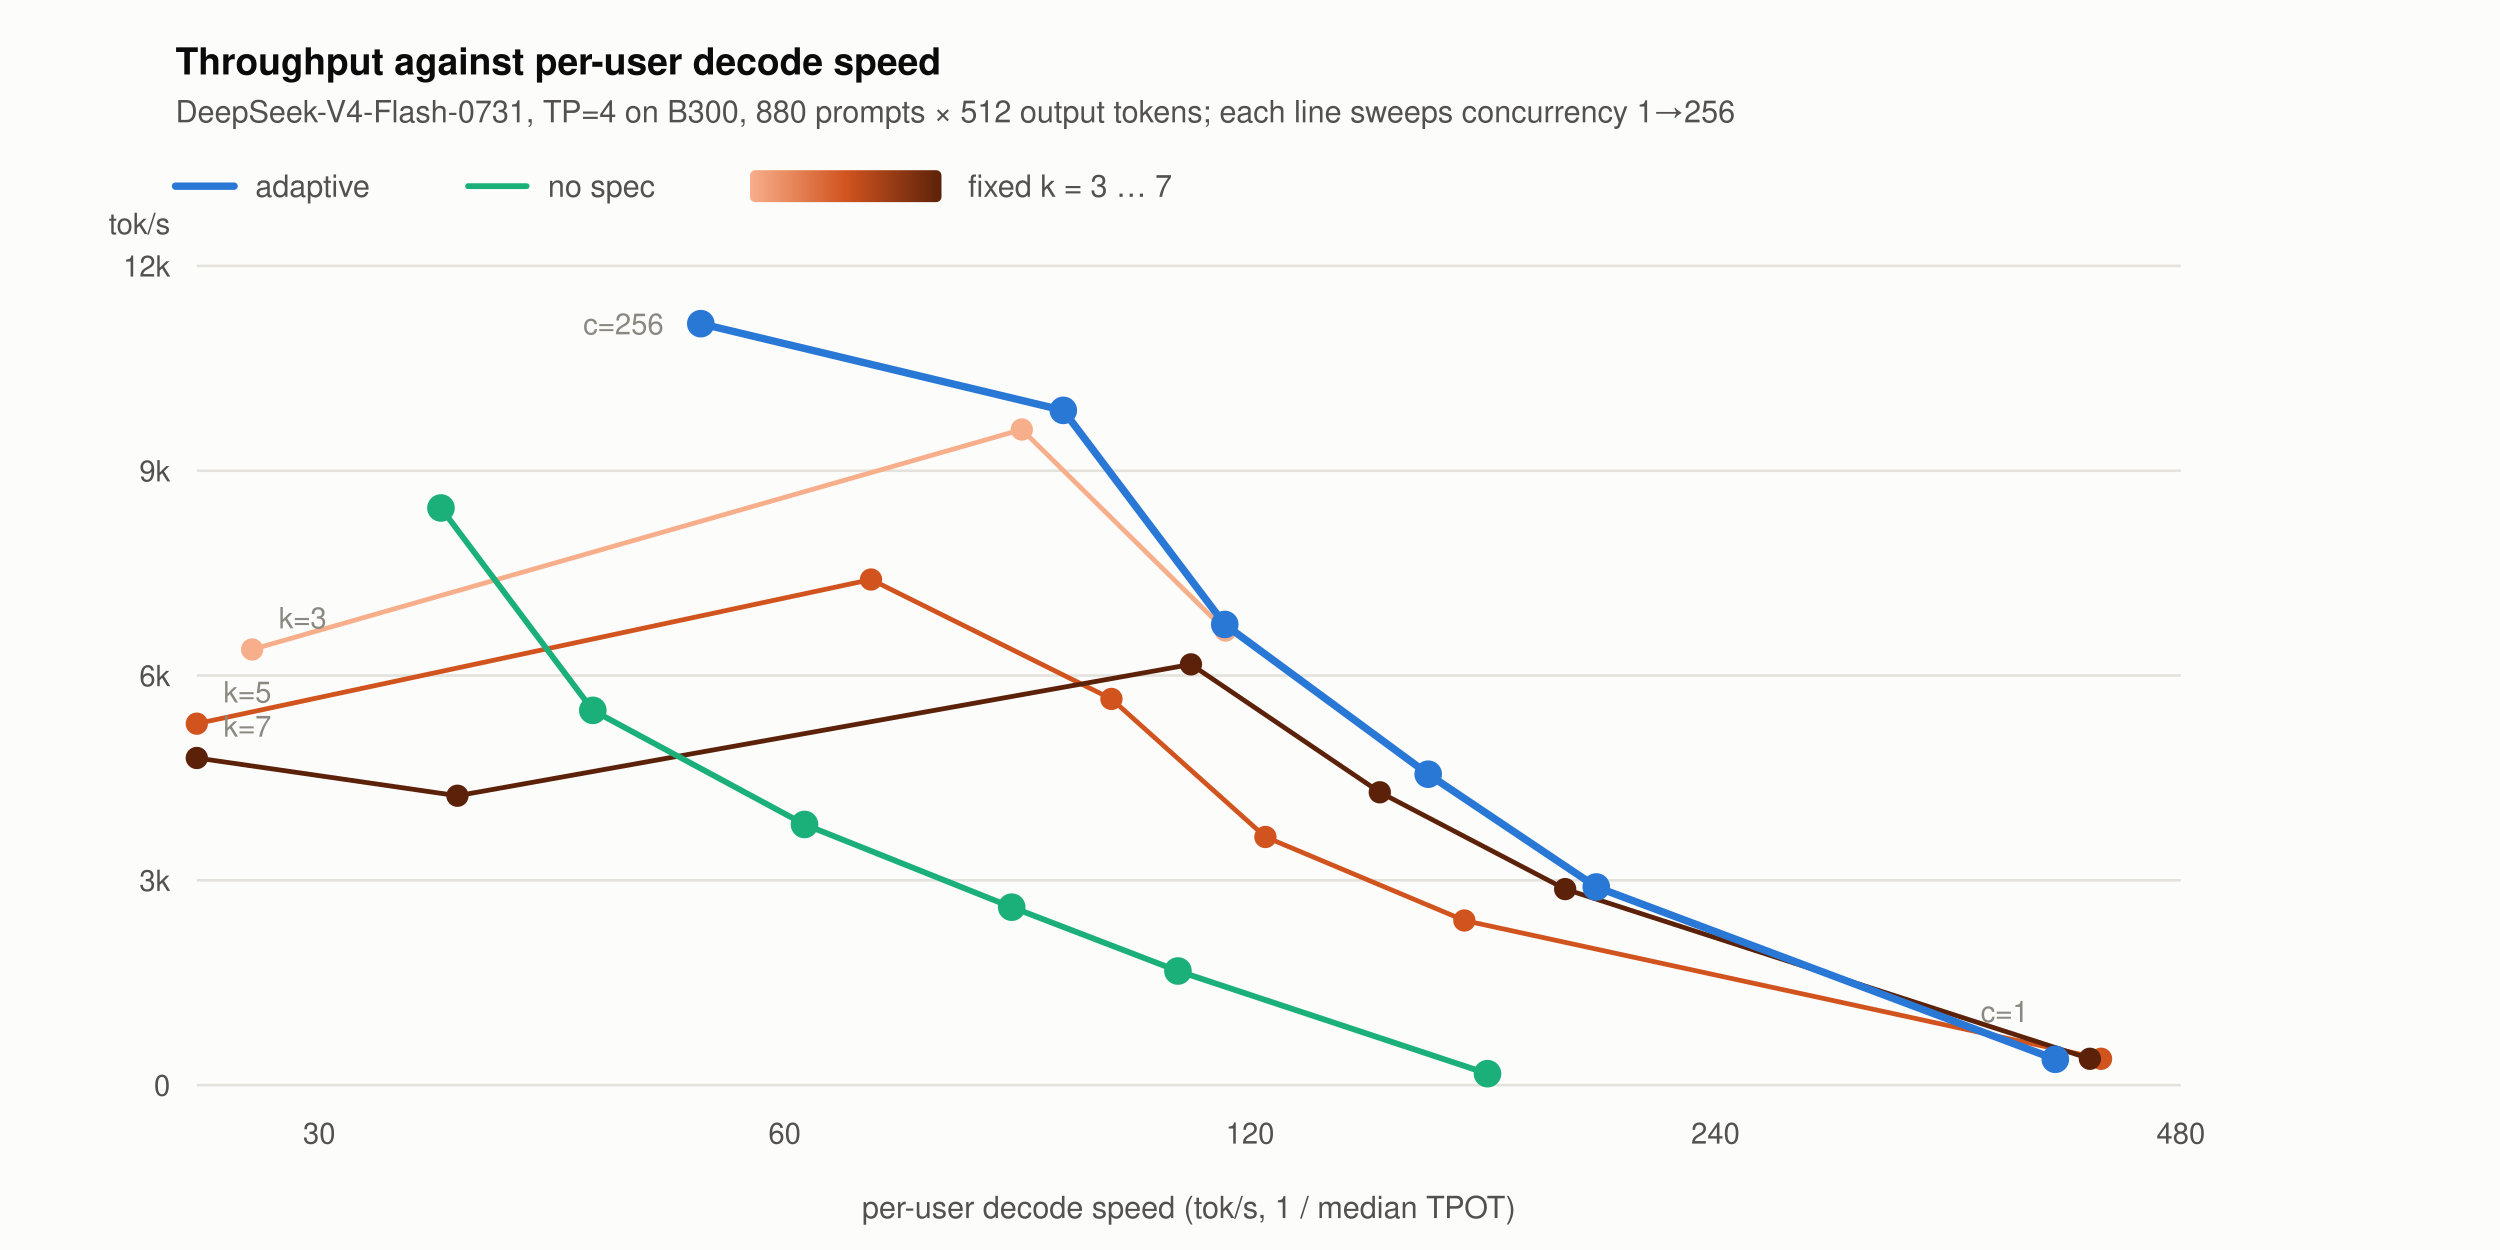
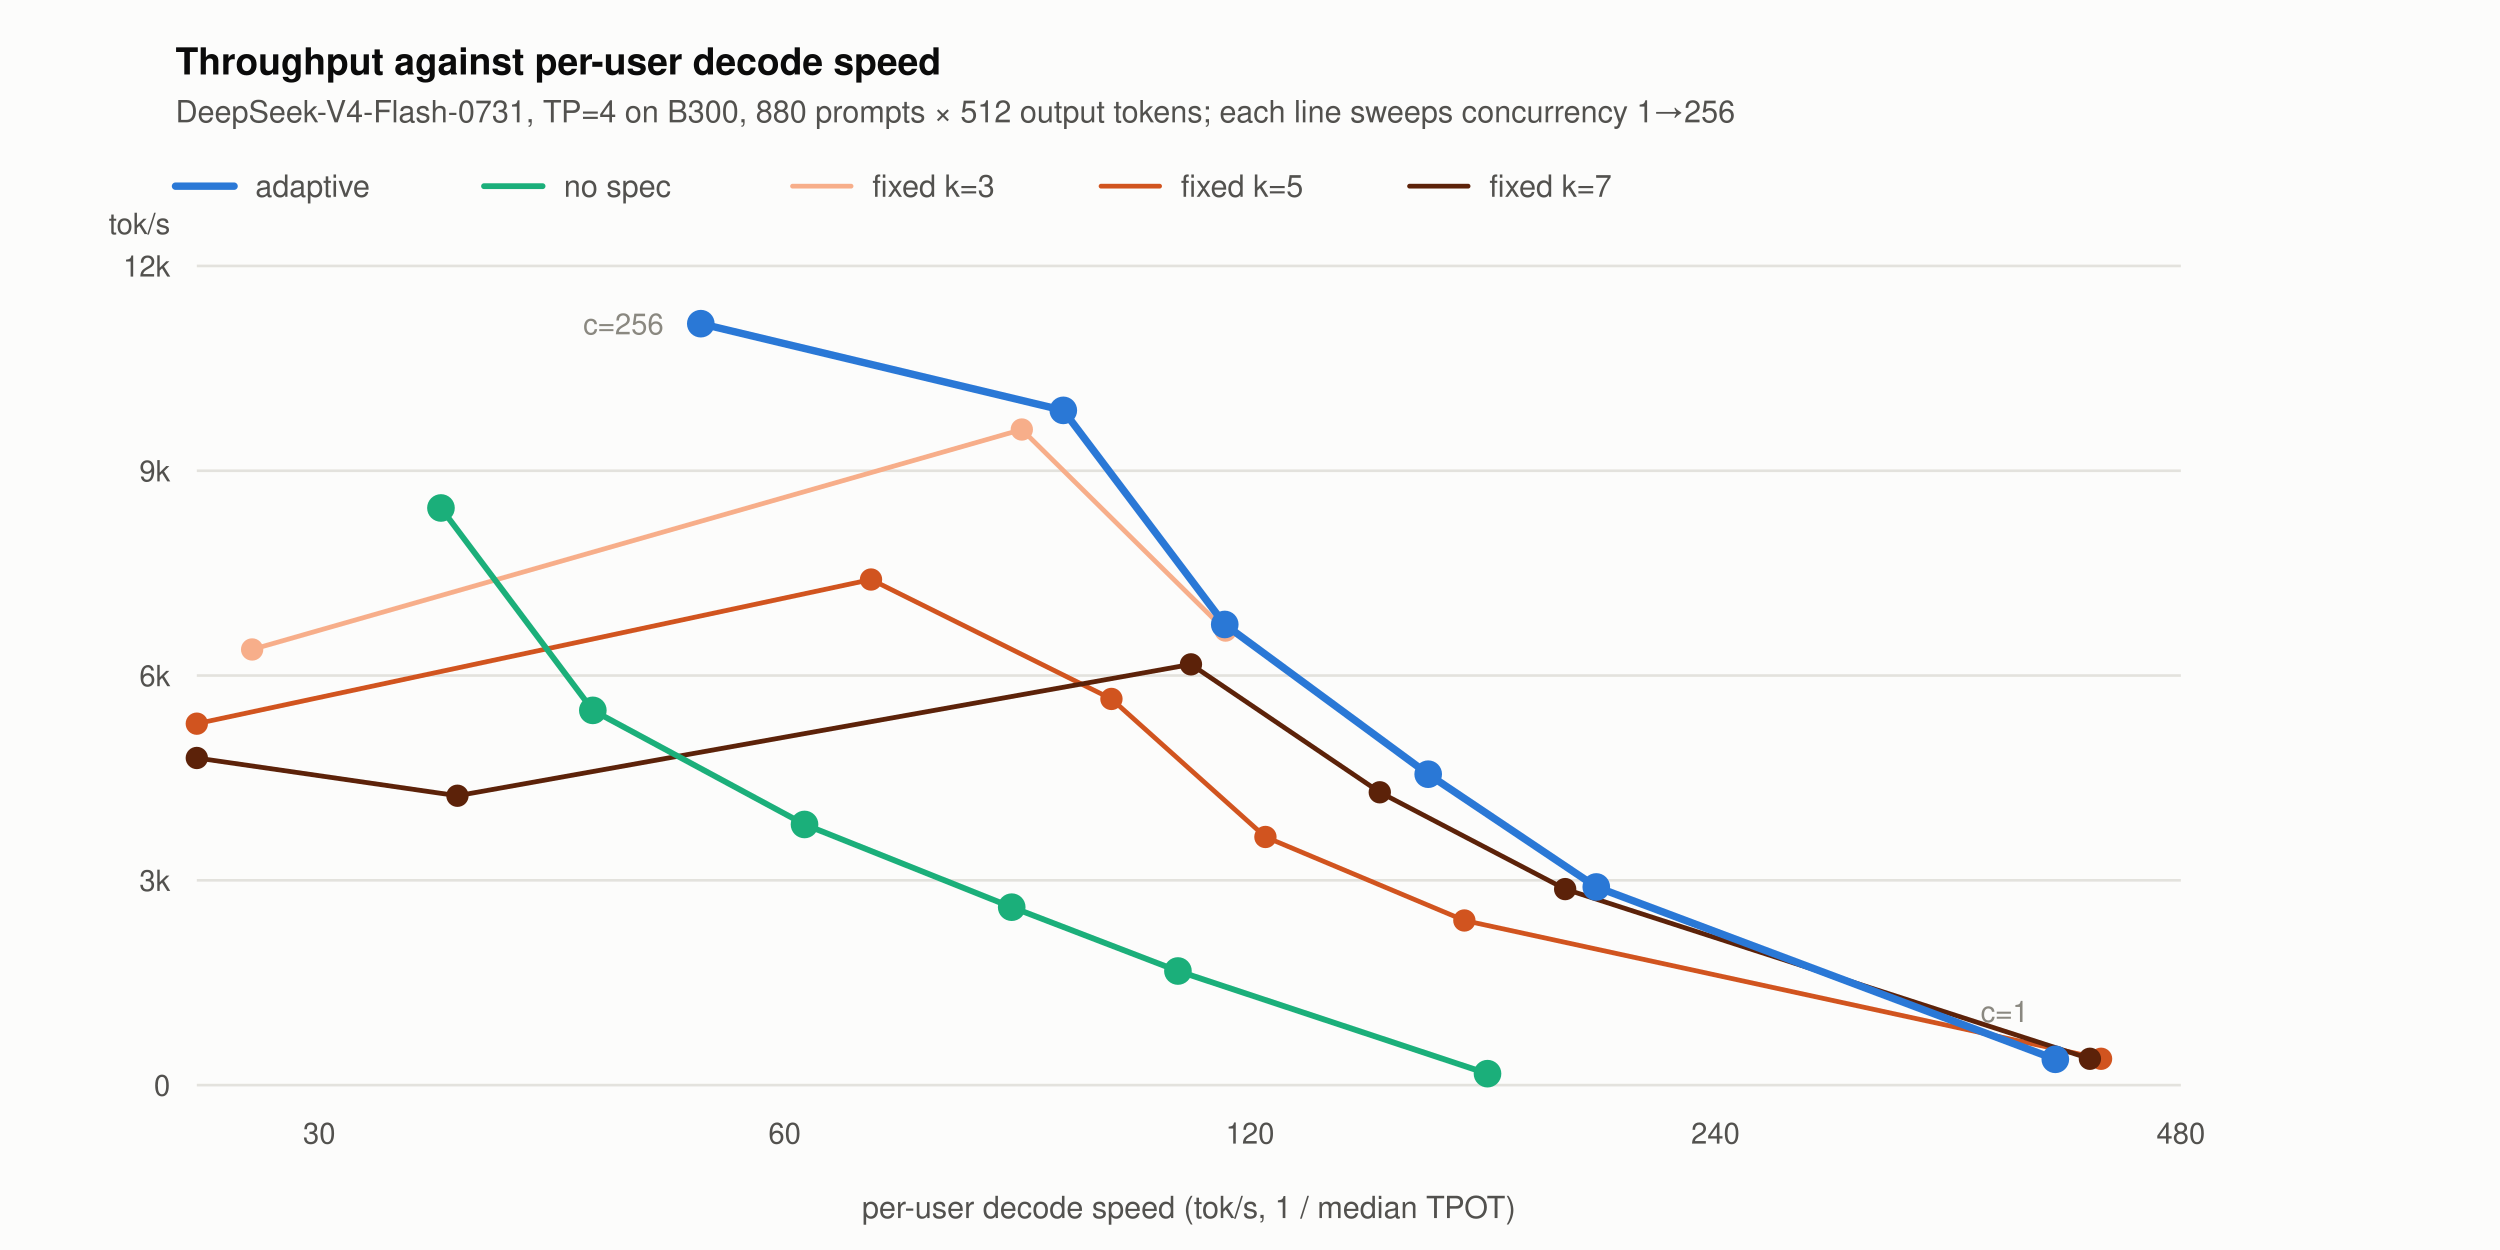
<svg xmlns="http://www.w3.org/2000/svg" viewBox="0 0 940 470" width="940" height="470" role="img" aria-label="Aggregate throughput against per-user decode speed for adaptive and fixed speculation lengths" class="fig">
  <style>
    .fig text { font-family: ui-sans-serif, -apple-system, "Segoe UI", Helvetica, Arial, sans-serif; }
    .t-title { font-size: 14px; font-weight: 650; }
    .t-label { font-size: 12.5px; }
    .t-sub   { font-size: 11.5px; }
    .t-tick  { font-size: 11px; }
    .t-mut   { font-size: 11px; }
    .t-val   { font-size: 11px; font-weight: 600; }
    @media (prefers-color-scheme: dark) {
      .st-surface { stroke: #1a1a19; }
      .fl-surface { fill: #1a1a19; }
      .sc-surface { stop-color: #1a1a19; }
      .st-k1 { stroke: #7a3213; }
      .fl-k1 { fill: #7a3213; }
      .sc-k1 { stop-color: #7a3213; }
      .st-k2 { stroke: #9c3c15; }
      .fl-k2 { fill: #9c3c15; }
      .sc-k2 { stop-color: #9c3c15; }
      .st-k3 { stroke: #c9501f; }
      .fl-k3 { fill: #c9501f; }
      .sc-k3 { stop-color: #c9501f; }
      .st-k4 { stroke: #eb6834; }
      .fl-k4 { fill: #eb6834; }
      .sc-k4 { stop-color: #eb6834; }
      .st-k5 { stroke: #f28e60; }
      .fl-k5 { fill: #f28e60; }
      .sc-k5 { stop-color: #f28e60; }
      .st-k6 { stroke: #f7ae8a; }
      .fl-k6 { fill: #f7ae8a; }
      .sc-k6 { stop-color: #f7ae8a; }
      .st-k7 { stroke: #fbcfb7; }
      .fl-k7 { fill: #fbcfb7; }
      .sc-k7 { stop-color: #fbcfb7; }
      .st-ink { stroke: #ffffff; }
      .fl-ink { fill: #ffffff; }
      .sc-ink { stop-color: #ffffff; }
      .st-ink2 { stroke: #c3c2b7; }
      .fl-ink2 { fill: #c3c2b7; }
      .sc-ink2 { stop-color: #c3c2b7; }
      .st-ink3 { stroke: #8a8880; }
      .fl-ink3 { fill: #8a8880; }
      .sc-ink3 { stop-color: #8a8880; }
      .st-grid { stroke: #383835; }
      .fl-grid { fill: #383835; }
      .sc-grid { stop-color: #383835; }
      .st-s1 { stroke: #3987e5; }
      .fl-s1 { fill: #3987e5; }
      .sc-s1 { stop-color: #3987e5; }
      .st-s2 { stroke: #d95926; }
      .fl-s2 { fill: #d95926; }
      .sc-s2 { stop-color: #d95926; }
      .st-s3 { stroke: #199e70; }
      .fl-s3 { fill: #199e70; }
      .sc-s3 { stop-color: #199e70; }
      .st-muted { stroke: #7d7b74; }
      .fl-muted { fill: #7d7b74; }
      .sc-muted { stop-color: #7d7b74; }
      .st-q1 { stroke: #184f95; }
      .fl-q1 { fill: #184f95; }
      .sc-q1 { stop-color: #184f95; }
      .st-q2 { stroke: #1c5cab; }
      .fl-q2 { fill: #1c5cab; }
      .sc-q2 { stop-color: #1c5cab; }
      .st-q3 { stroke: #2a78d6; }
      .fl-q3 { fill: #2a78d6; }
      .sc-q3 { stop-color: #2a78d6; }
      .st-q4 { stroke: #5598e7; }
      .fl-q4 { fill: #5598e7; }
      .sc-q4 { stop-color: #5598e7; }
      .st-q5 { stroke: #9ec5f4; }
      .fl-q5 { fill: #9ec5f4; }
      .sc-q5 { stop-color: #9ec5f4; }
      .st-q6 { stroke: #cde2fb; }
      .fl-q6 { fill: #cde2fb; }
      .sc-q6 { stop-color: #cde2fb; }
    }
  </style>
  <rect x="0" y="0" width="940" height="470" class="fl-surface" fill="#fcfcfb" />
  <g>
    <text x="66" y="28" class="t-title fl-ink" fill="#0b0b0b">Throughput against per-user decode speed</text>
    <text x="66" y="46" class="t-sub fl-ink2" fill="#52514e">DeepSeek-V4-Flash-0731, TP=4 on B300, 880 prompts × 512 output tokens; each line sweeps concurrency 1→256</text>
    <line x1="74" y1="408" x2="820" y2="408" class="st-grid" stroke="#e3e2dd" stroke-width="1" />
    <text x="64" y="412" class="t-tick fl-ink2" fill="#52514e" text-anchor="end">0</text>
    <line x1="74" y1="331" x2="820" y2="331" class="st-grid" stroke="#e3e2dd" stroke-width="1" />
    <text x="64" y="335" class="t-tick fl-ink2" fill="#52514e" text-anchor="end">3k</text>
    <line x1="74" y1="254" x2="820" y2="254" class="st-grid" stroke="#e3e2dd" stroke-width="1" />
    <text x="64" y="258" class="t-tick fl-ink2" fill="#52514e" text-anchor="end">6k</text>
    <line x1="74" y1="177" x2="820" y2="177" class="st-grid" stroke="#e3e2dd" stroke-width="1" />
    <text x="64" y="181" class="t-tick fl-ink2" fill="#52514e" text-anchor="end">9k</text>
    <line x1="74" y1="100" x2="820" y2="100" class="st-grid" stroke="#e3e2dd" stroke-width="1" />
    <text x="64" y="104" class="t-tick fl-ink2" fill="#52514e" text-anchor="end">12k</text>
    <text x="64" y="88" class="t-tick fl-ink2" fill="#52514e" text-anchor="end">tok/s</text>
    <text x="120.029" y="430" class="t-tick fl-ink2" fill="#52514e" text-anchor="middle">30</text>
    <text x="295.022" y="430" class="t-tick fl-ink2" fill="#52514e" text-anchor="middle">60</text>
    <text x="470.015" y="430" class="t-tick fl-ink2" fill="#52514e" text-anchor="middle">120</text>
    <text x="645.007" y="430" class="t-tick fl-ink2" fill="#52514e" text-anchor="middle">240</text>
    <text x="820" y="430" class="t-tick fl-ink2" fill="#52514e" text-anchor="middle">480</text>
    <text x="447" y="458" class="t-sub fl-ink2" fill="#52514e" text-anchor="middle">per-user decode speed (tok/s, 1 / median TPOT)</text>
    <polyline points="460.8,237.1 384.2,161.5 94.8,244.2" class="st-k1" fill="none" stroke="#f7ae8a" stroke-width="1.8" stroke-linecap="round" stroke-linejoin="round" />
    <circle cx="460.8" cy="237.1" r="3.5" class="st-k1 fl-k1" fill="#f7ae8a" stroke="#f7ae8a" stroke-width="1.4" stroke-linecap="round" stroke-linejoin="round" />
    <circle cx="384.2" cy="161.5" r="3.5" class="st-k1 fl-k1" fill="#f7ae8a" stroke="#f7ae8a" stroke-width="1.4" stroke-linecap="round" stroke-linejoin="round" />
    <circle cx="94.8" cy="244.2" r="3.5" class="st-k1 fl-k1" fill="#f7ae8a" stroke="#f7ae8a" stroke-width="1.4" stroke-linecap="round" stroke-linejoin="round" />
-     <text x="104.786" y="236.241" class="t-mut fl-ink3" fill="#8a8880">k=3</text>
    <polyline points="790.0,398.1 550.6,346.1 475.8,314.7 417.9,262.8 327.5,217.9 74.0,272.1" class="st-k4" fill="none" stroke="#d1541f" stroke-width="1.8" stroke-linecap="round" stroke-linejoin="round" />
    <circle cx="790.0" cy="398.1" r="3.5" class="st-k4 fl-k4" fill="#d1541f" stroke="#d1541f" stroke-width="1.4" stroke-linecap="round" stroke-linejoin="round" />
    <circle cx="550.6" cy="346.1" r="3.5" class="st-k4 fl-k4" fill="#d1541f" stroke="#d1541f" stroke-width="1.4" stroke-linecap="round" stroke-linejoin="round" />
    <circle cx="475.8" cy="314.7" r="3.5" class="st-k4 fl-k4" fill="#d1541f" stroke="#d1541f" stroke-width="1.4" stroke-linecap="round" stroke-linejoin="round" />
    <circle cx="417.9" cy="262.8" r="3.5" class="st-k4 fl-k4" fill="#d1541f" stroke="#d1541f" stroke-width="1.4" stroke-linecap="round" stroke-linejoin="round" />
    <circle cx="327.5" cy="217.9" r="3.5" class="st-k4 fl-k4" fill="#d1541f" stroke="#d1541f" stroke-width="1.4" stroke-linecap="round" stroke-linejoin="round" />
    <circle cx="74.0" cy="272.1" r="3.5" class="st-k4 fl-k4" fill="#d1541f" stroke="#d1541f" stroke-width="1.4" stroke-linecap="round" stroke-linejoin="round" />
-     <text x="84" y="264.127" class="t-mut fl-ink3" fill="#8a8880">k=5</text>
    <polyline points="785.8,398.1 588.5,334.3 518.8,297.9 447.8,249.8 172.0,299.2 74.0,285.0" class="st-k7" fill="none" stroke="#5c2209" stroke-width="1.8" stroke-linecap="round" stroke-linejoin="round" />
    <circle cx="785.8" cy="398.1" r="3.5" class="st-k7 fl-k7" fill="#5c2209" stroke="#5c2209" stroke-width="1.4" stroke-linecap="round" stroke-linejoin="round" />
    <circle cx="588.5" cy="334.3" r="3.5" class="st-k7 fl-k7" fill="#5c2209" stroke="#5c2209" stroke-width="1.4" stroke-linecap="round" stroke-linejoin="round" />
    <circle cx="518.8" cy="297.9" r="3.5" class="st-k7 fl-k7" fill="#5c2209" stroke="#5c2209" stroke-width="1.4" stroke-linecap="round" stroke-linejoin="round" />
    <circle cx="447.8" cy="249.8" r="3.5" class="st-k7 fl-k7" fill="#5c2209" stroke="#5c2209" stroke-width="1.4" stroke-linecap="round" stroke-linejoin="round" />
    <circle cx="172.0" cy="299.2" r="3.5" class="st-k7 fl-k7" fill="#5c2209" stroke="#5c2209" stroke-width="1.4" stroke-linecap="round" stroke-linejoin="round" />
    <circle cx="74.0" cy="285.0" r="3.5" class="st-k7 fl-k7" fill="#5c2209" stroke="#5c2209" stroke-width="1.4" stroke-linecap="round" stroke-linejoin="round" />
-     <text x="84" y="276.984" class="t-mut fl-ink3" fill="#8a8880">k=7</text>
    <polyline points="559.3,403.7 442.9,365.1 380.4,341.1 302.5,310.0 222.9,267.1 165.8,191.0" class="st-s3" fill="none" stroke="#1baf7a" stroke-width="2.2" stroke-linecap="round" stroke-linejoin="round" />
    <circle cx="559.3" cy="403.7" r="4.5" class="st-s3 fl-s3" fill="#1baf7a" stroke="#1baf7a" stroke-width="1.4" stroke-linecap="round" stroke-linejoin="round" />
    <circle cx="442.9" cy="365.1" r="4.5" class="st-s3 fl-s3" fill="#1baf7a" stroke="#1baf7a" stroke-width="1.4" stroke-linecap="round" stroke-linejoin="round" />
    <circle cx="380.4" cy="341.1" r="4.5" class="st-s3 fl-s3" fill="#1baf7a" stroke="#1baf7a" stroke-width="1.4" stroke-linecap="round" stroke-linejoin="round" />
    <circle cx="302.5" cy="310.0" r="4.5" class="st-s3 fl-s3" fill="#1baf7a" stroke="#1baf7a" stroke-width="1.4" stroke-linecap="round" stroke-linejoin="round" />
    <circle cx="222.9" cy="267.1" r="4.5" class="st-s3 fl-s3" fill="#1baf7a" stroke="#1baf7a" stroke-width="1.4" stroke-linecap="round" stroke-linejoin="round" />
    <circle cx="165.8" cy="191.0" r="4.5" class="st-s3 fl-s3" fill="#1baf7a" stroke="#1baf7a" stroke-width="1.4" stroke-linecap="round" stroke-linejoin="round" />
    <polyline points="772.8,398.3 600.2,333.5 537.0,291.1 460.5,234.8 399.8,154.3 263.5,121.7" class="st-s1" fill="none" stroke="#2a78d6" stroke-width="2.8" stroke-linecap="round" stroke-linejoin="round" />
    <circle cx="772.8" cy="398.3" r="4.5" class="st-s1 fl-s1" fill="#2a78d6" stroke="#2a78d6" stroke-width="1.4" stroke-linecap="round" stroke-linejoin="round" />
    <circle cx="600.2" cy="333.5" r="4.5" class="st-s1 fl-s1" fill="#2a78d6" stroke="#2a78d6" stroke-width="1.4" stroke-linecap="round" stroke-linejoin="round" />
    <circle cx="537.0" cy="291.1" r="4.5" class="st-s1 fl-s1" fill="#2a78d6" stroke="#2a78d6" stroke-width="1.4" stroke-linecap="round" stroke-linejoin="round" />
    <circle cx="460.5" cy="234.8" r="4.5" class="st-s1 fl-s1" fill="#2a78d6" stroke="#2a78d6" stroke-width="1.4" stroke-linecap="round" stroke-linejoin="round" />
    <circle cx="399.8" cy="154.3" r="4.5" class="st-s1 fl-s1" fill="#2a78d6" stroke="#2a78d6" stroke-width="1.4" stroke-linecap="round" stroke-linejoin="round" />
    <circle cx="263.5" cy="121.7" r="4.5" class="st-s1 fl-s1" fill="#2a78d6" stroke="#2a78d6" stroke-width="1.4" stroke-linecap="round" stroke-linejoin="round" />
    <line x1="66" y1="70" x2="88" y2="70" class="st-s1" fill="none" stroke="#2a78d6" stroke-width="2.8" stroke-linecap="round" stroke-linejoin="round" />
    <text x="96" y="74" class="t-sub fl-ink2" fill="#52514e">adaptive</text>
-     <line x1="176" y1="70" x2="198" y2="70" class="st-s3" fill="none" stroke="#1baf7a" stroke-width="2.2" stroke-linecap="round" stroke-linejoin="round" />
-     <text x="206" y="74" class="t-sub fl-ink2" fill="#52514e">no spec</text>
-     <defs>
-       <linearGradient id="kramp" x1="0" y1="0" x2="1" y2="0">
-         <stop offset="0%" class="sc-k1" stop-color="#f7ae8a" />
-         <stop offset="50%" class="sc-k4" stop-color="#d1541f" />
-         <stop offset="100%" class="sc-k7" stop-color="#5c2209" />
-       </linearGradient>
-     </defs>
-     <rect x="282" y="64" width="72" height="12" rx="2" fill="url(#kramp)" />
-     <text x="364" y="74" class="t-sub fl-ink2" fill="#52514e">fixed k = 3 … 7</text>
+     <line x1="182" y1="70" x2="204" y2="70" class="st-s3" fill="none" stroke="#1baf7a" stroke-width="2.2" stroke-linecap="round" stroke-linejoin="round" />
+     <text x="212" y="74" class="t-sub fl-ink2" fill="#52514e">no spec</text>
+     <line x1="298" y1="70" x2="320" y2="70" class="st-k1" fill="none" stroke="#f7ae8a" stroke-width="1.8" stroke-linecap="round" stroke-linejoin="round" />
+     <text x="328" y="74" class="t-sub fl-ink2" fill="#52514e">fixed k=3</text>
+     <line x1="414" y1="70" x2="436" y2="70" class="st-k4" fill="none" stroke="#d1541f" stroke-width="1.8" stroke-linecap="round" stroke-linejoin="round" />
+     <text x="444" y="74" class="t-sub fl-ink2" fill="#52514e">fixed k=5</text>
+     <line x1="530" y1="70" x2="552" y2="70" class="st-k7" fill="none" stroke="#5c2209" stroke-width="1.8" stroke-linecap="round" stroke-linejoin="round" />
+     <text x="560" y="74" class="t-sub fl-ink2" fill="#52514e">fixed k=7</text>
    <text x="762.771" y="384.271" class="t-mut fl-ink3" fill="#8a8880" text-anchor="end">c=1</text>
    <text x="249.541" y="125.728" class="t-mut fl-ink3" fill="#8a8880" text-anchor="end">c=256</text>
  </g>
</svg>
